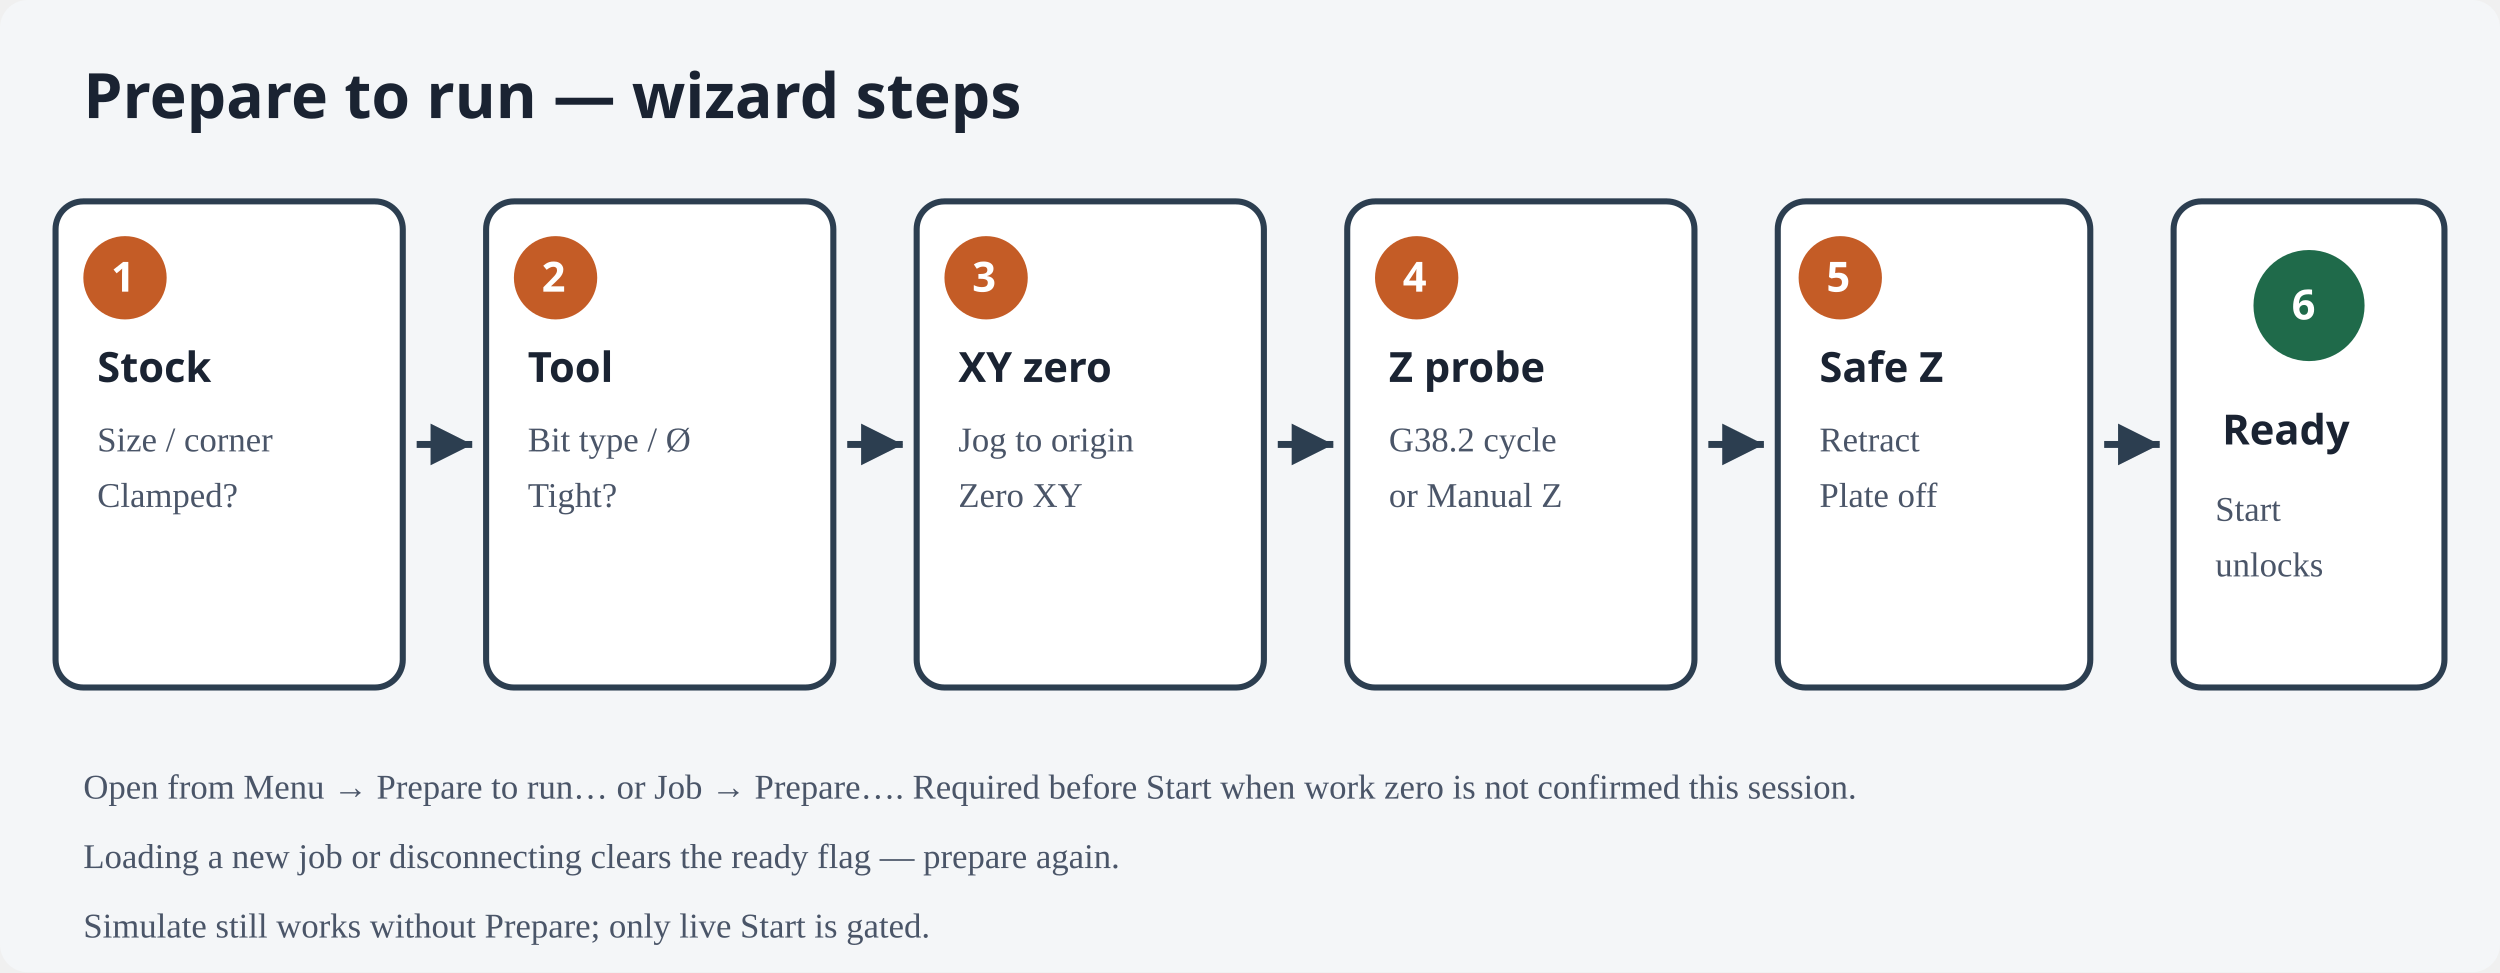
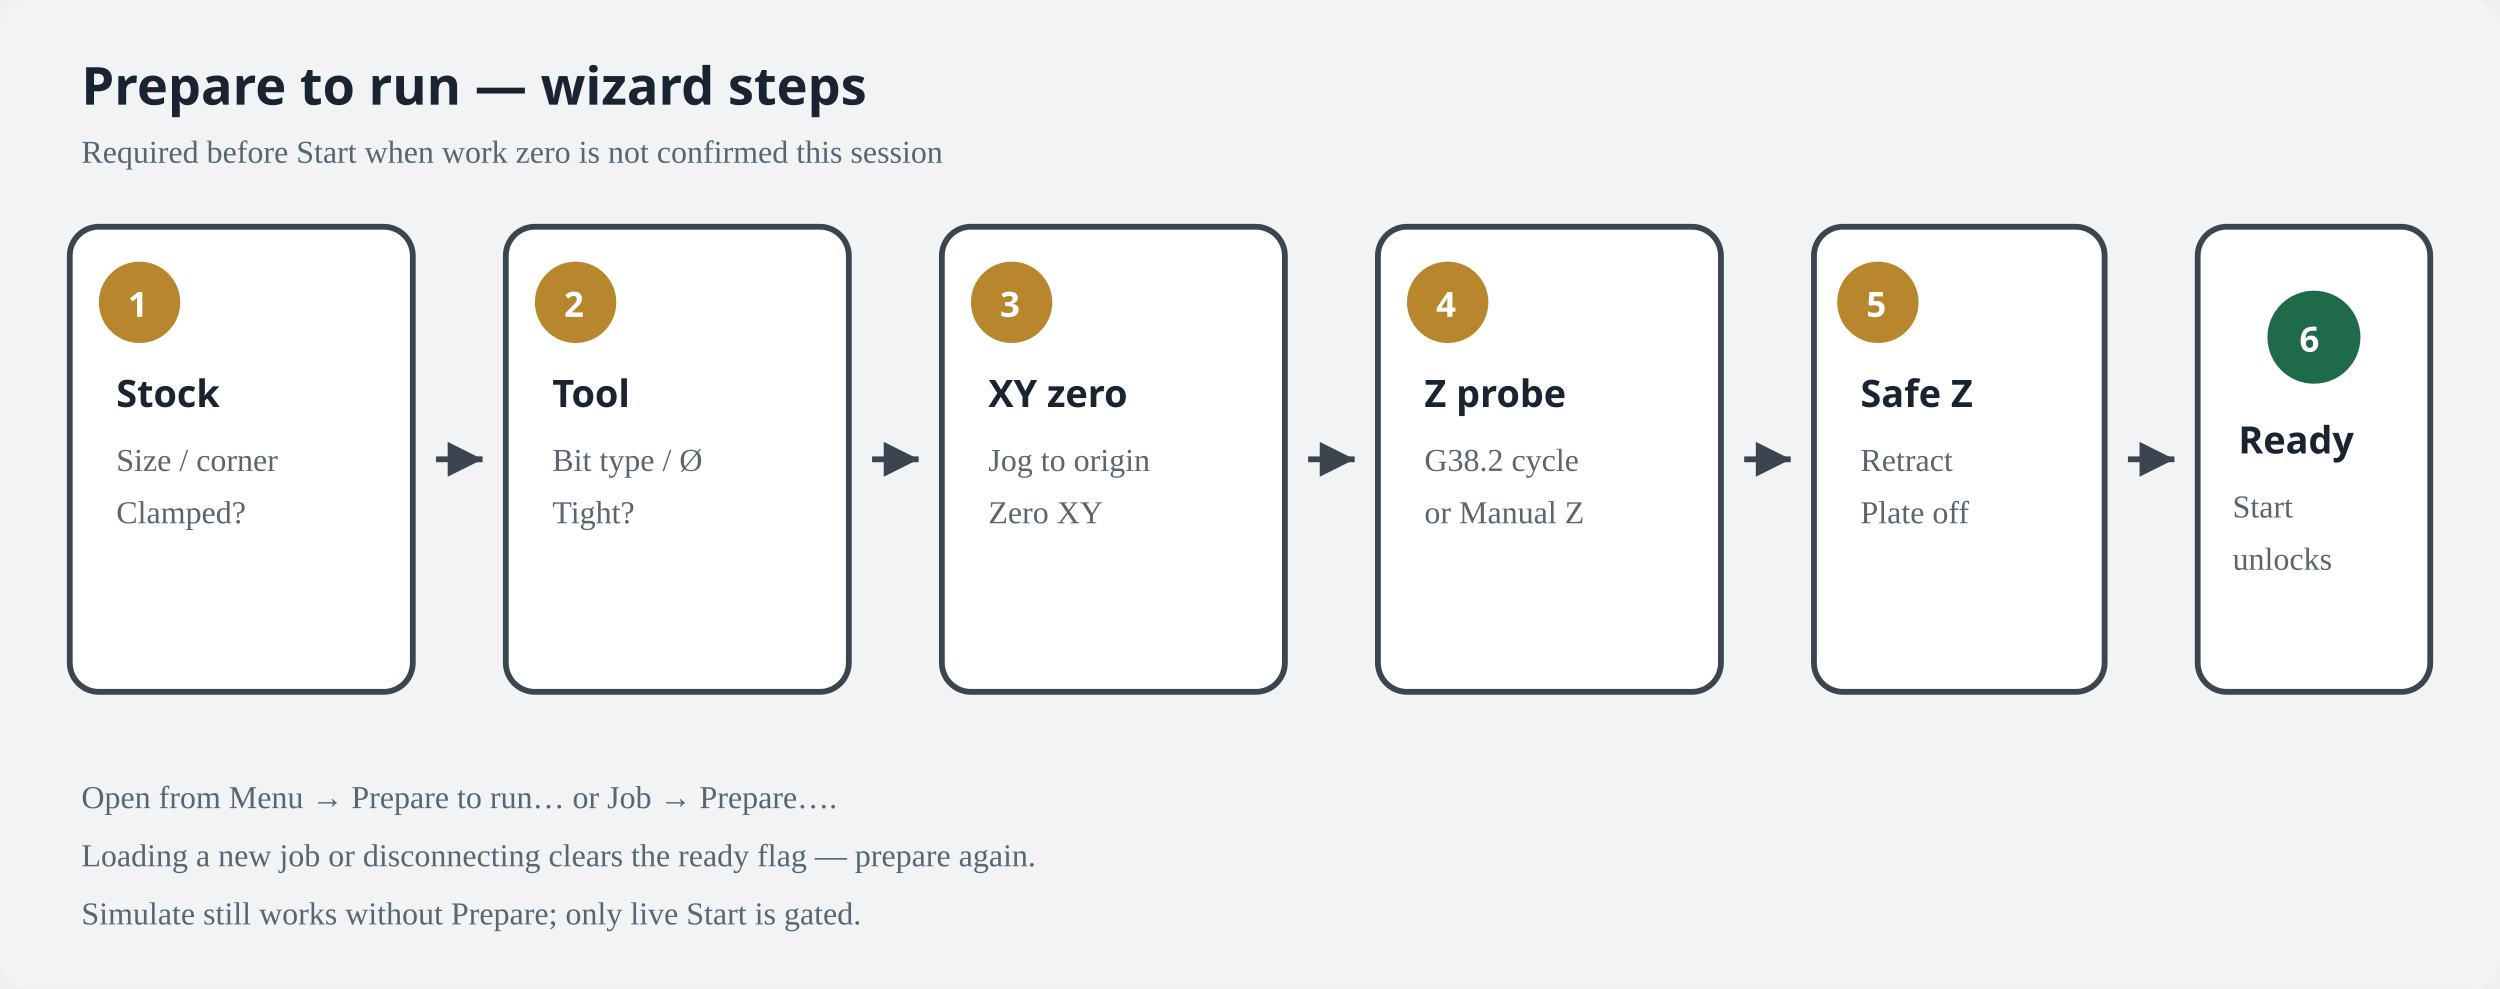
- <svg xmlns="http://www.w3.org/2000/svg" viewBox="0 0 720 280" role="img" aria-labelledby="t d">
+ <svg xmlns="http://www.w3.org/2000/svg" viewBox="0 0 860 340" role="img" aria-labelledby="t d">
  <defs>
    <style>
-       .bg { fill: #f4f6f8; }
-       .box { fill: #ffffff; stroke: #2c3e50; stroke-width: 1.75; }
-       .accent { fill: #c45c26; }
+       .bg { fill: #f1f3f5; }
+       .box { fill: #ffffff; stroke: #3a4550; stroke-width: 2; }
+       .accent { fill: #b8862d; }
      .ok { fill: #1f6a4a; }
-       .lab { font-family: system-ui,Segoe UI,sans-serif; fill: #1a2332; font-size: 12px; }
+       .lab { font-family: system-ui, "Segoe UI", sans-serif; fill: #1a2332; font-size: 13px; }
      .title { font-size: 18px; font-weight: 700; }
-       .w { fill: #ffffff; font-family: system-ui,Segoe UI,sans-serif; font-size: 12px; font-weight: 700; }
-       .arrow { stroke: #2c3e50; stroke-width: 2; fill: none; marker-end: url(#a); }
-       .tiny { font-size: 10px; fill: #4a5568; }
+       .w { fill: #ffffff; font-family: system-ui, "Segoe UI", sans-serif; font-size: 12px; font-weight: 700; }
+       .arrow { stroke: #3a4550; stroke-width: 2; fill: none; marker-end: url(#a); }
+       .tiny { font-size: 11px; fill: #5a6570; }
    </style>
    <marker id="a" markerWidth="8" markerHeight="8" refX="6" refY="3" orient="auto">
-       <path d="M0,0 L6,3 L0,6 Z" fill="#2c3e50" />
+       <path d="M0,0 L6,3 L0,6 Z" fill="#3a4550" />
    </marker>
  </defs>
-   <rect class="bg" width="720" height="280" rx="8" />
-   <text class="lab title" x="24" y="34">Prepare to run — wizard steps</text>
-   <rect class="box" x="16" y="58" width="100" height="140" rx="8" />
-   <circle class="accent" cx="36" cy="80" r="12" />
-   <text class="w" x="32" y="84">1</text>
-   <text class="lab" x="28" y="110" font-weight="700">Stock</text>
-   <text class="tiny" x="28" y="130">Size / corner</text>
-   <text class="tiny" x="28" y="146">Clamped?</text>
-   <path class="arrow" d="M120 128 H136" />
-   <rect class="box" x="140" y="58" width="100" height="140" rx="8" />
-   <circle class="accent" cx="160" cy="80" r="12" />
-   <text class="w" x="156" y="84">2</text>
-   <text class="lab" x="152" y="110" font-weight="700">Tool</text>
-   <text class="tiny" x="152" y="130">Bit type / Ø</text>
-   <text class="tiny" x="152" y="146">Tight?</text>
-   <path class="arrow" d="M244 128 H260" />
-   <rect class="box" x="264" y="58" width="100" height="140" rx="8" />
-   <circle class="accent" cx="284" cy="80" r="12" />
-   <text class="w" x="280" y="84">3</text>
-   <text class="lab" x="276" y="110" font-weight="700">XY zero</text>
-   <text class="tiny" x="276" y="130">Jog to origin</text>
-   <text class="tiny" x="276" y="146">Zero XY</text>
-   <path class="arrow" d="M368 128 H384" />
-   <rect class="box" x="388" y="58" width="100" height="140" rx="8" />
-   <circle class="accent" cx="408" cy="80" r="12" />
-   <text class="w" x="404" y="84">4</text>
-   <text class="lab" x="400" y="110" font-weight="700">Z probe</text>
-   <text class="tiny" x="400" y="130">G38.2 cycle</text>
-   <text class="tiny" x="400" y="146">or Manual Z</text>
-   <path class="arrow" d="M492 128 H508" />
-   <rect class="box" x="512" y="58" width="90" height="140" rx="8" />
-   <circle class="accent" cx="530" cy="80" r="12" />
-   <text class="w" x="526" y="84">5</text>
-   <text class="lab" x="524" y="110" font-weight="700">Safe Z</text>
-   <text class="tiny" x="524" y="130">Retract</text>
-   <text class="tiny" x="524" y="146">Plate off</text>
-   <path class="arrow" d="M606 128 H622" />
-   <rect class="box" x="626" y="58" width="78" height="140" rx="8" />
-   <circle class="ok" cx="665" cy="88" r="16" />
-   <text class="w" x="660" y="92">6</text>
-   <text class="lab" x="640" y="128" font-weight="700">Ready</text>
-   <text class="tiny" x="638" y="150">Start</text>
-   <text class="tiny" x="638" y="166">unlocks</text>
-   <text class="tiny" x="24" y="230">Open from Menu → Prepare to run… or Job → Prepare…. Required before Start when work zero is not confirmed this session.</text>
-   <text class="tiny" x="24" y="250">Loading a new job or disconnecting clears the ready flag — prepare again.</text>
-   <text class="tiny" x="24" y="270">Simulate still works without Prepare; only live Start is gated.</text>
+   <rect class="bg" width="860" height="340" rx="10" />
+   <text class="lab title" x="28" y="36">Prepare to run — wizard steps</text>
+   <text class="tiny" x="28" y="56">Required before Start when work zero is not confirmed this session</text>
+   <rect class="box" x="24" y="78" width="118" height="160" rx="10" />
+   <circle class="accent" cx="48" cy="104" r="14" />
+   <text class="w" x="44" y="109">1</text>
+   <text class="lab" x="40" y="140" font-weight="700">Stock</text>
+   <text class="tiny" x="40" y="162">Size / corner</text>
+   <text class="tiny" x="40" y="180">Clamped?</text>
+   <path class="arrow" d="M150 158 H166" />
+   <rect class="box" x="174" y="78" width="118" height="160" rx="10" />
+   <circle class="accent" cx="198" cy="104" r="14" />
+   <text class="w" x="194" y="109">2</text>
+   <text class="lab" x="190" y="140" font-weight="700">Tool</text>
+   <text class="tiny" x="190" y="162">Bit type / Ø</text>
+   <text class="tiny" x="190" y="180">Tight?</text>
+   <path class="arrow" d="M300 158 H316" />
+   <rect class="box" x="324" y="78" width="118" height="160" rx="10" />
+   <circle class="accent" cx="348" cy="104" r="14" />
+   <text class="w" x="344" y="109">3</text>
+   <text class="lab" x="340" y="140" font-weight="700">XY zero</text>
+   <text class="tiny" x="340" y="162">Jog to origin</text>
+   <text class="tiny" x="340" y="180">Zero XY</text>
+   <path class="arrow" d="M450 158 H466" />
+   <rect class="box" x="474" y="78" width="118" height="160" rx="10" />
+   <circle class="accent" cx="498" cy="104" r="14" />
+   <text class="w" x="494" y="109">4</text>
+   <text class="lab" x="490" y="140" font-weight="700">Z probe</text>
+   <text class="tiny" x="490" y="162">G38.2 cycle</text>
+   <text class="tiny" x="490" y="180">or Manual Z</text>
+   <path class="arrow" d="M600 158 H616" />
+   <rect class="box" x="624" y="78" width="100" height="160" rx="10" />
+   <circle class="accent" cx="646" cy="104" r="14" />
+   <text class="w" x="642" y="109">5</text>
+   <text class="lab" x="640" y="140" font-weight="700">Safe Z</text>
+   <text class="tiny" x="640" y="162">Retract</text>
+   <text class="tiny" x="640" y="180">Plate off</text>
+   <path class="arrow" d="M732 158 H748" />
+   <rect class="box" x="756" y="78" width="80" height="160" rx="10" />
+   <circle class="ok" cx="796" cy="116" r="16" />
+   <text class="w" x="791" y="121">6</text>
+   <text class="lab" x="770" y="156" font-weight="700">Ready</text>
+   <text class="tiny" x="768" y="178">Start</text>
+   <text class="tiny" x="768" y="196">unlocks</text>
+   <text class="tiny" x="28" y="278">Open from Menu → Prepare to run… or Job → Prepare….</text>
+   <text class="tiny" x="28" y="298">Loading a new job or disconnecting clears the ready flag — prepare again.</text>
+   <text class="tiny" x="28" y="318">Simulate still works without Prepare; only live Start is gated.</text>
</svg>
